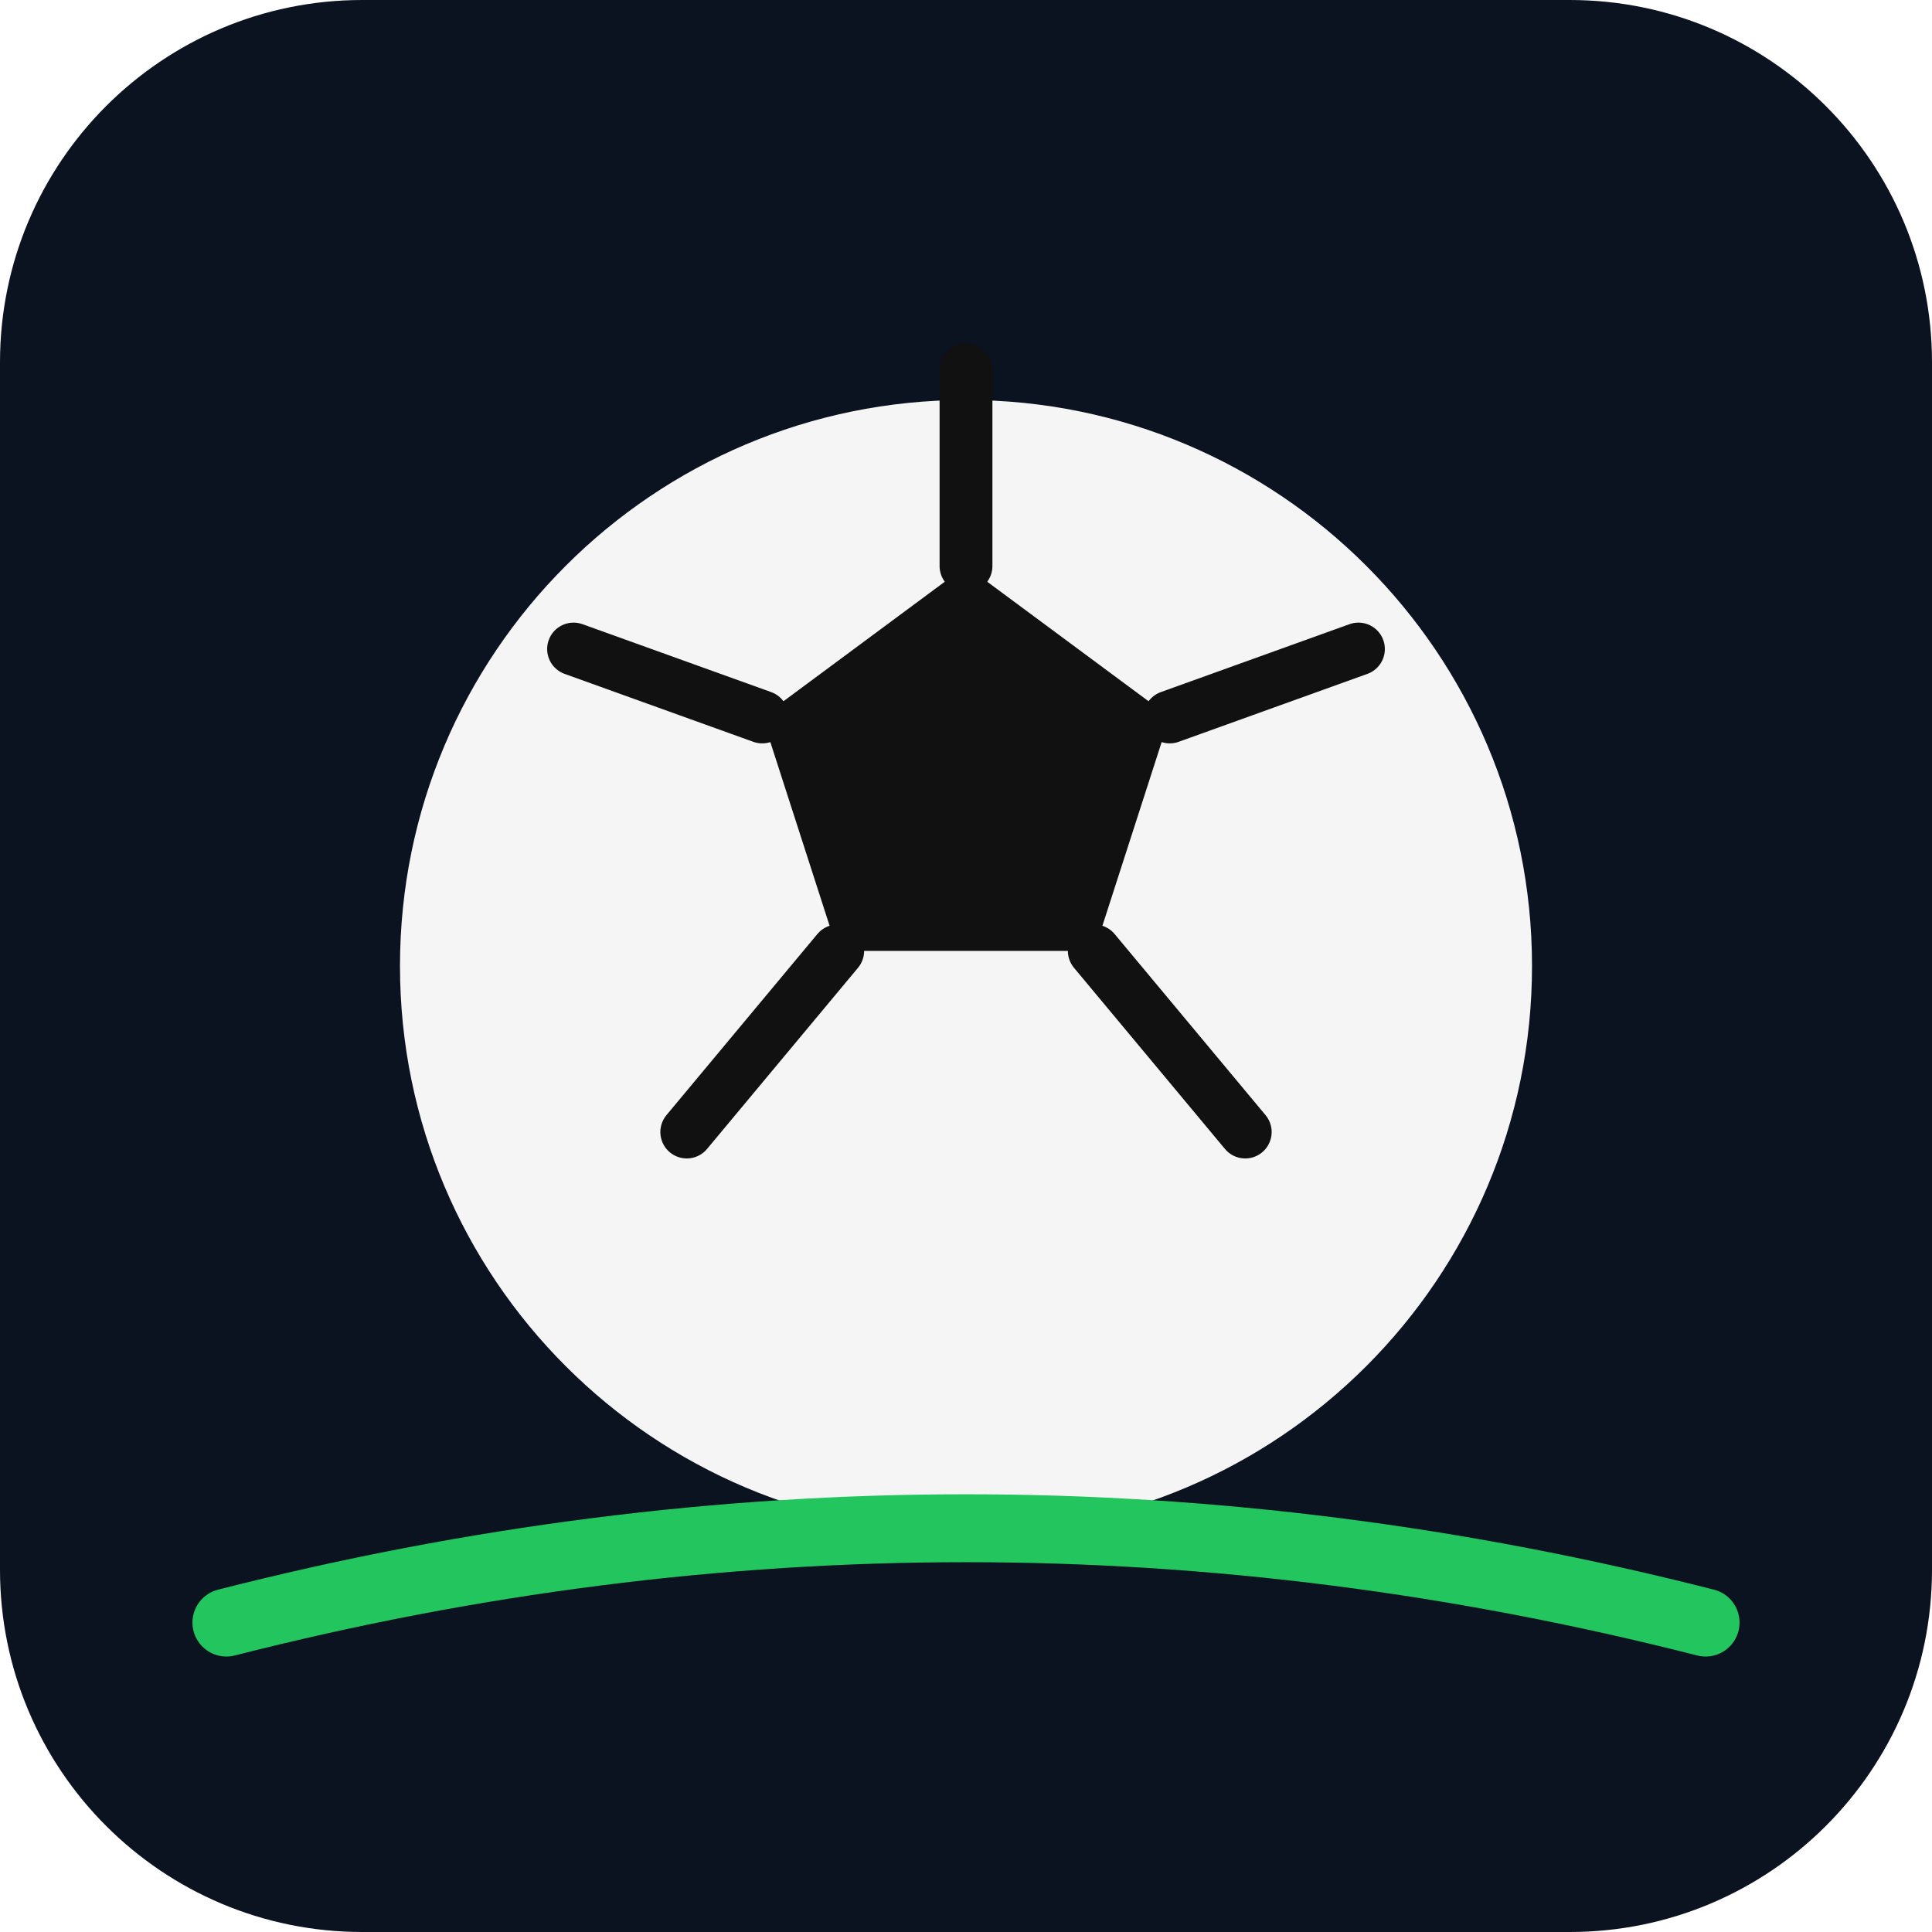
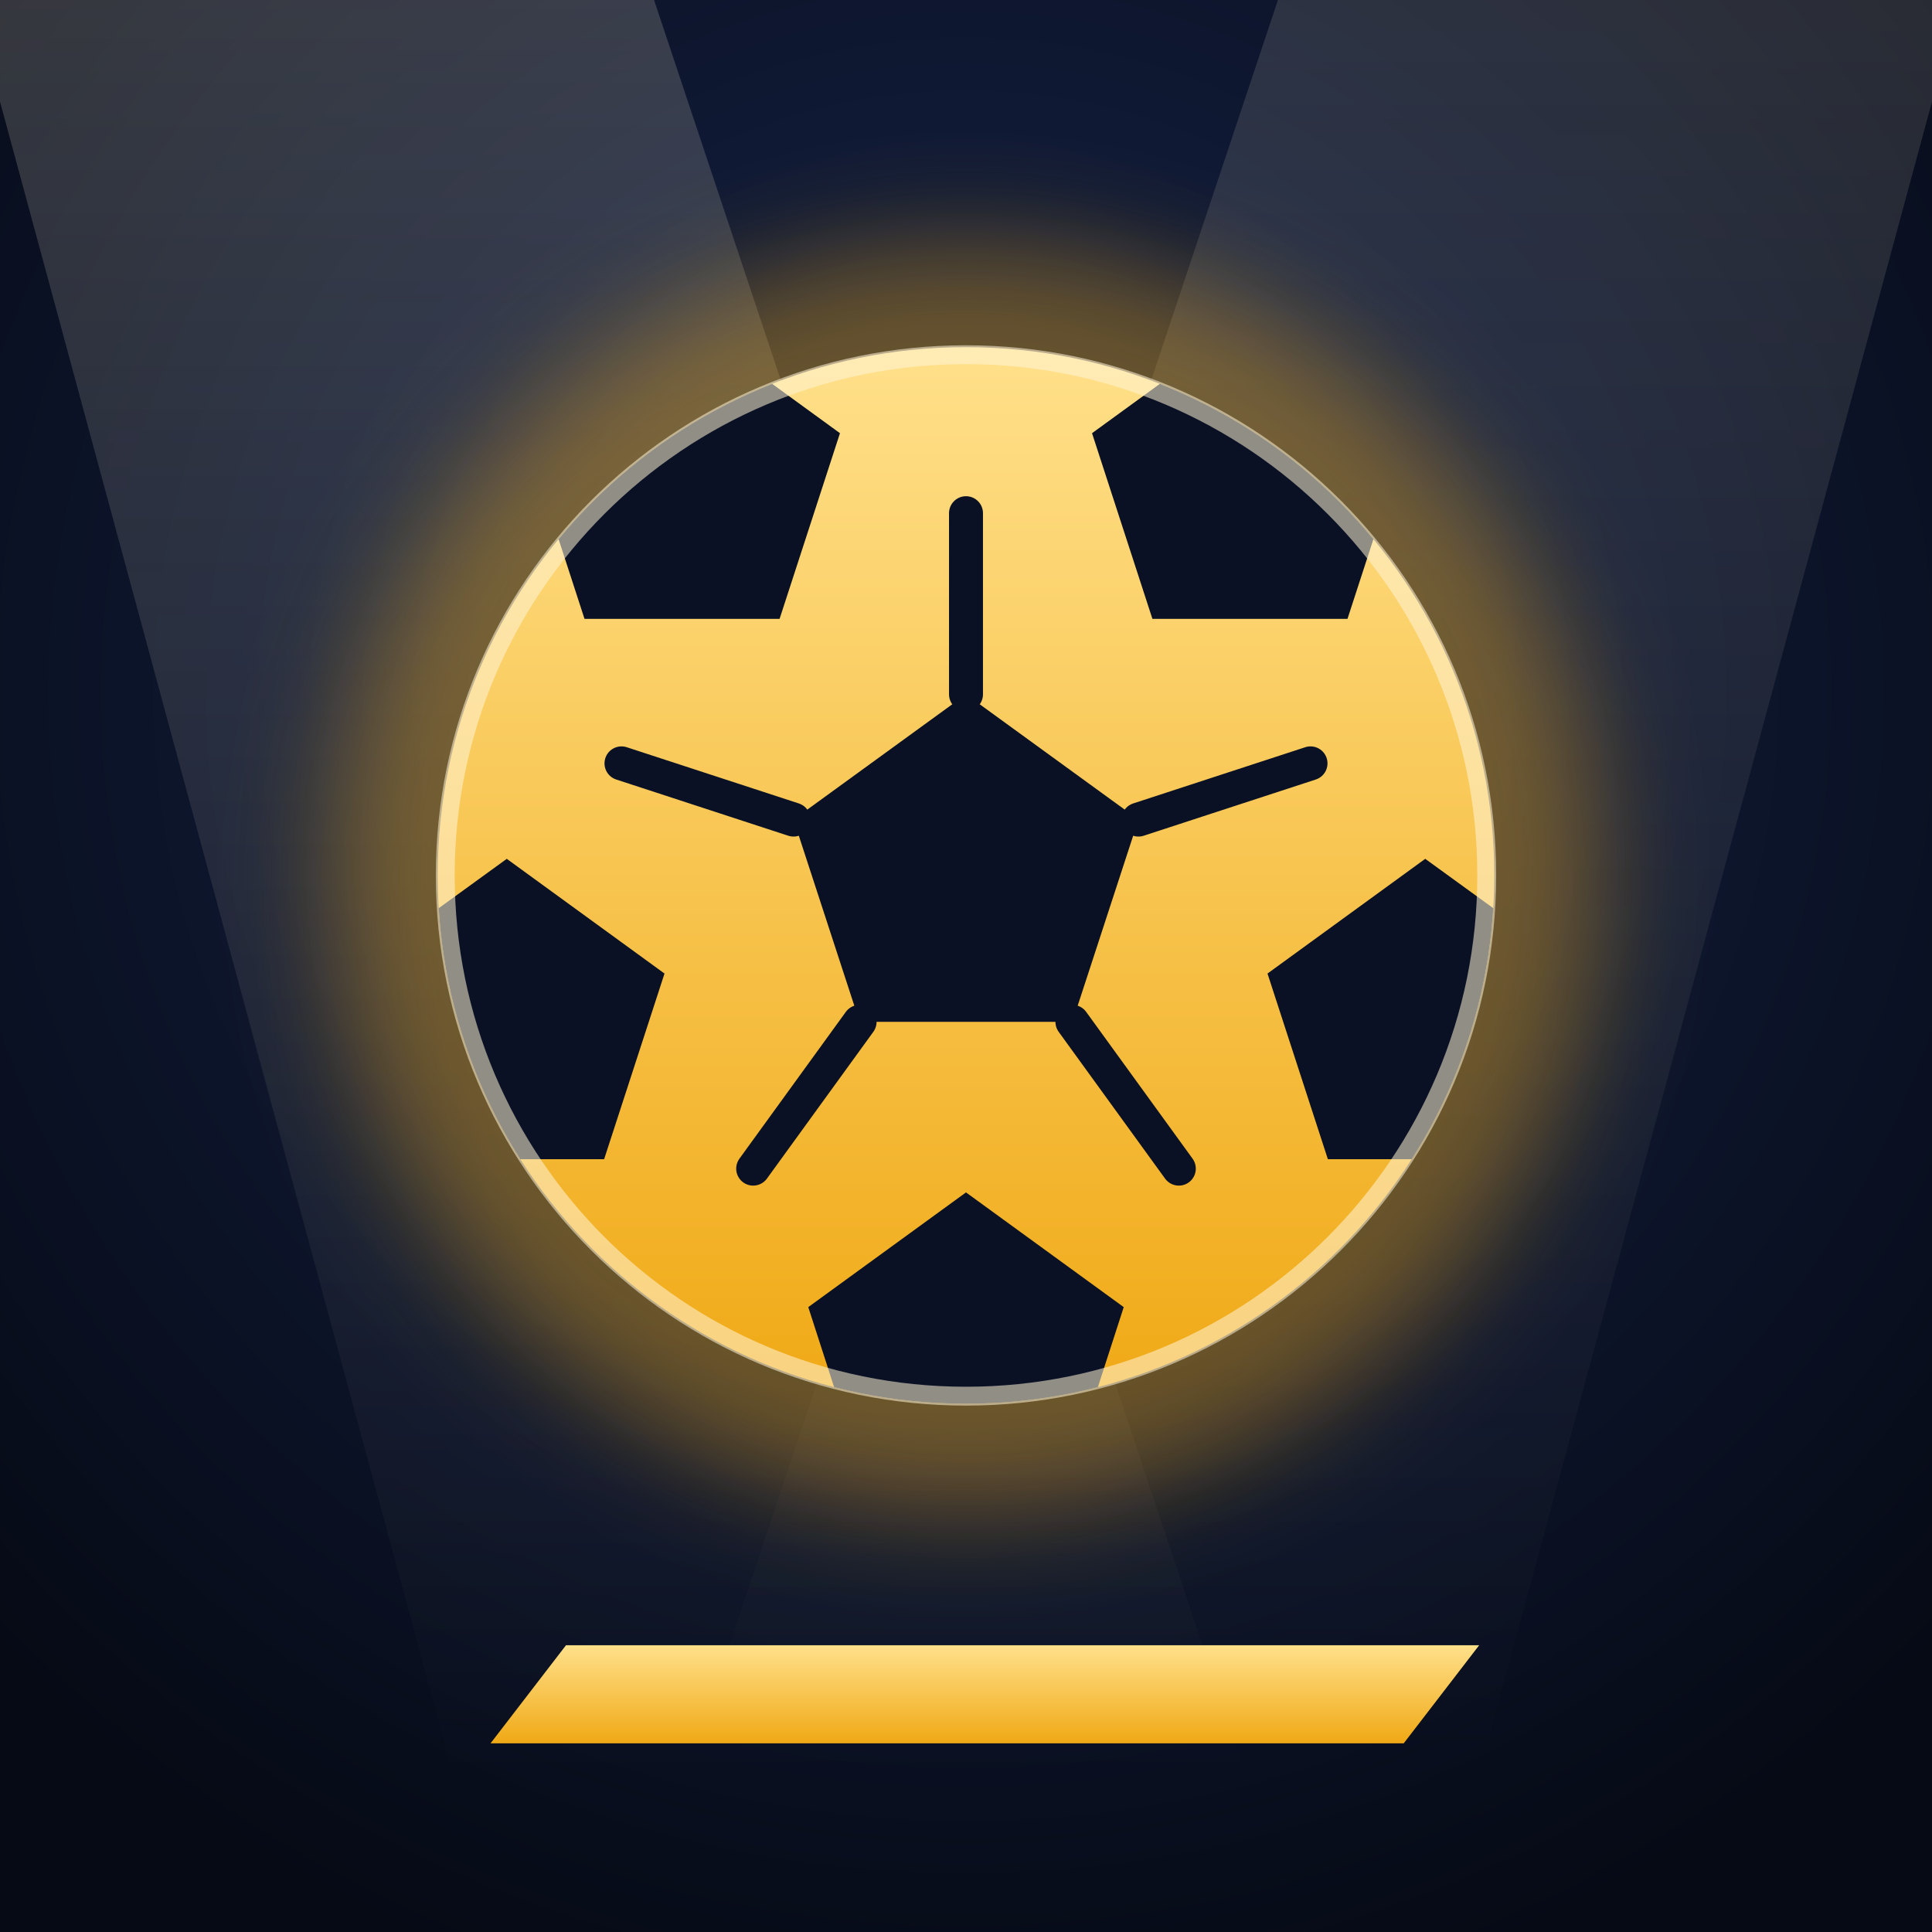
<svg xmlns="http://www.w3.org/2000/svg" viewBox="0 0 512 512">
-   <rect width="512" height="512" rx="96" fill="#0b1220" />
-   <circle cx="256" cy="256" r="150" fill="#f5f5f5" />
-   <path d="M256 150 L310 190 L290 252 L222 252 L202 190Z" fill="#111" />
-   <path d="M256 150 L256 98 M310 190 L360 172 M290 252 L330 300 M222 252 L182 300 M202 190 L152 172" stroke="#111" stroke-width="14" stroke-linecap="round" fill="none" />
-   <path d="M60 430 Q256 380 452 430" stroke="#22c55e" stroke-width="18" stroke-linecap="round" fill="none" />
+   <defs>
+     <radialGradient id="g" cx="50%" cy="36%" r="70%">
+       <stop offset="0" stop-color="#16244a" />
+       <stop offset="1" stop-color="#060a15" />
+     </radialGradient>
+     <linearGradient id="b" x1="0" y1="0" x2="0" y2="1">
+       <stop offset="0" stop-color="#ffe08a" />
+       <stop offset="1" stop-color="#f0a915" />
+     </linearGradient>
+     <linearGradient id="l" x1="0" y1="0" x2="0" y2="1">
+       <stop offset="0" stop-color="#fff4d6" stop-opacity=".34" />
+       <stop offset="1" stop-color="#fff4d6" stop-opacity="0" />
+     </linearGradient>
+     <filter id="s" x="-20%" y="-20%" width="140%" height="140%">
+       <feGaussianBlur stdDeviation="14" />
+     </filter>
+   </defs>
+   <rect width="512" height="512" fill="url(#g)" />
+   <path d="M-10 -10 L170 -10 L330 470 L120 470 Z" fill="url(#l)" opacity=".55" />
+   <path d="M522 -10 L342 -10 L182 470 L392 470 Z" fill="url(#l)" opacity=".4" />
+   <g transform="translate(256 232)">
+     <circle r="168" fill="#f0a915" opacity=".38" filter="url(#s)" />
+     <clipPath id="c">
+       <circle r="140" />
+     </clipPath>
+     <circle r="140" fill="url(#b)" />
+     <g clip-path="url(#c)">
+       <polygon points="0.0,-48.0 45.7,-14.8 28.2,38.8 -28.2,38.8 -45.7,-14.8" fill="#0a1124" />
+       <path d="M0.0 -48.0 L0.0 -96.0 M45.7 -14.8 L91.3 -29.7 M28.2 38.8 L56.4 77.7 M-28.2 38.8 L-56.4 77.7 M-45.7 -14.8 L-91.3 -29.7 " stroke="#0a1124" stroke-width="9" stroke-linecap="round" fill="none" />
+       <polygon points="49.4,-68.0 33.4,-117.2 75.2,-147.6 117.1,-117.2 101.1,-68.0" fill="#0a1124" />
+       <polygon points="79.9,26.0 121.7,-4.4 163.6,26.0 147.6,75.2 95.9,75.2" fill="#0a1124" />
+       <polygon points="-0.0,84.0 41.8,114.4 25.9,163.6 -25.9,163.6 -41.8,114.4" fill="#0a1124" />
+       <polygon points="-79.9,26.0 -95.9,75.2 -147.6,75.2 -163.6,26.0 -121.7,-4.4" fill="#0a1124" />
+       <polygon points="-49.4,-68.0 -101.1,-68.0 -117.1,-117.2 -75.2,-147.6 -33.4,-117.2" fill="#0a1124" />
+     </g>
+     <circle r="138" fill="none" stroke="#fff4d6" stroke-opacity=".55" stroke-width="5" />
+   </g>
+   <path d="M150 436 H392 L372 462 H130 Z" fill="url(#b)" />
</svg>
